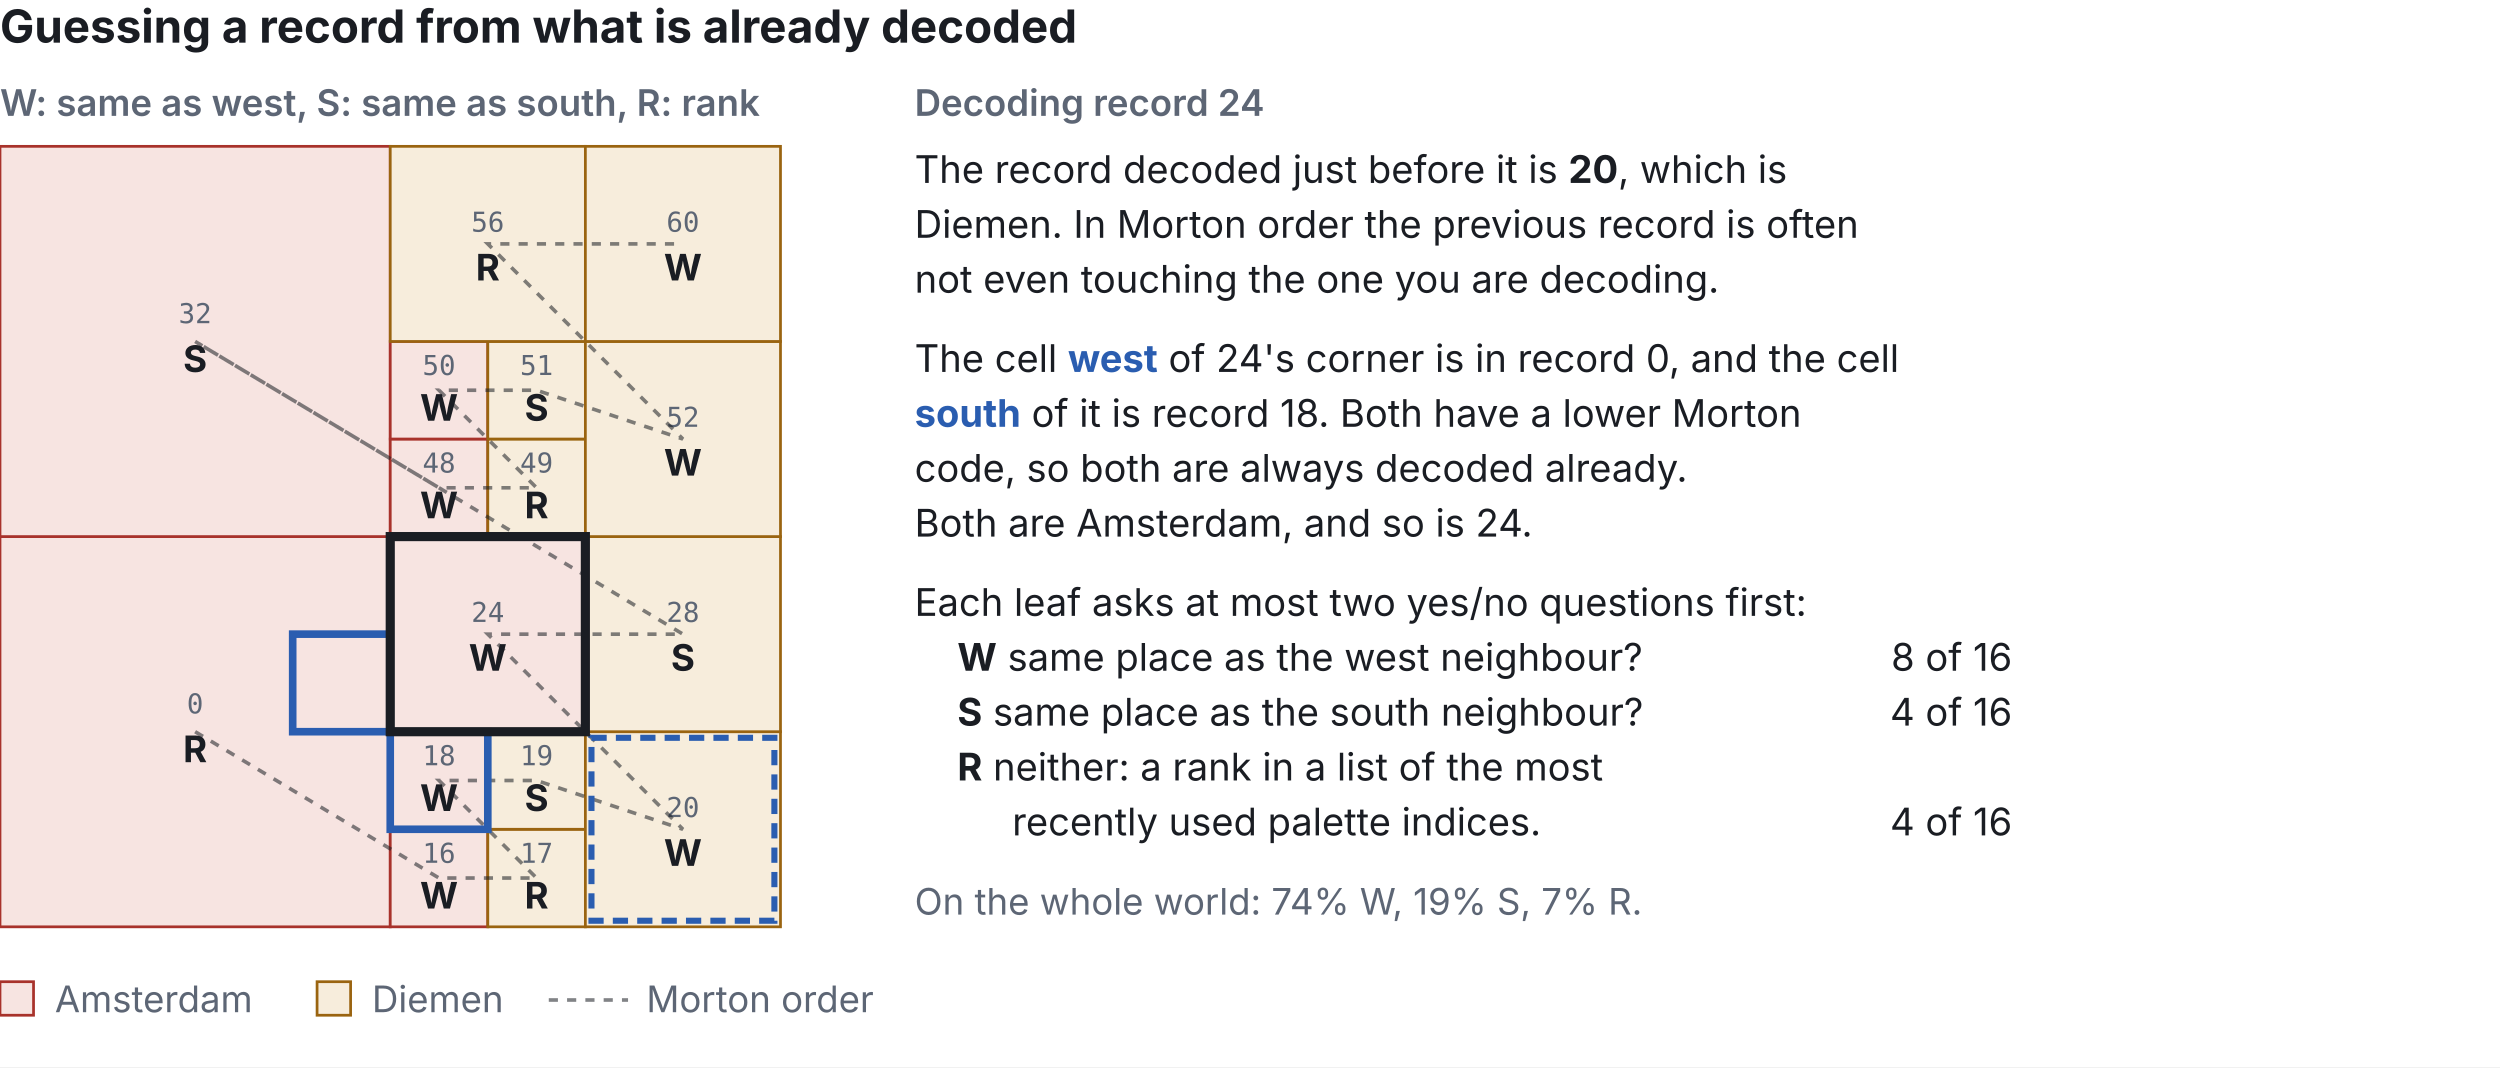
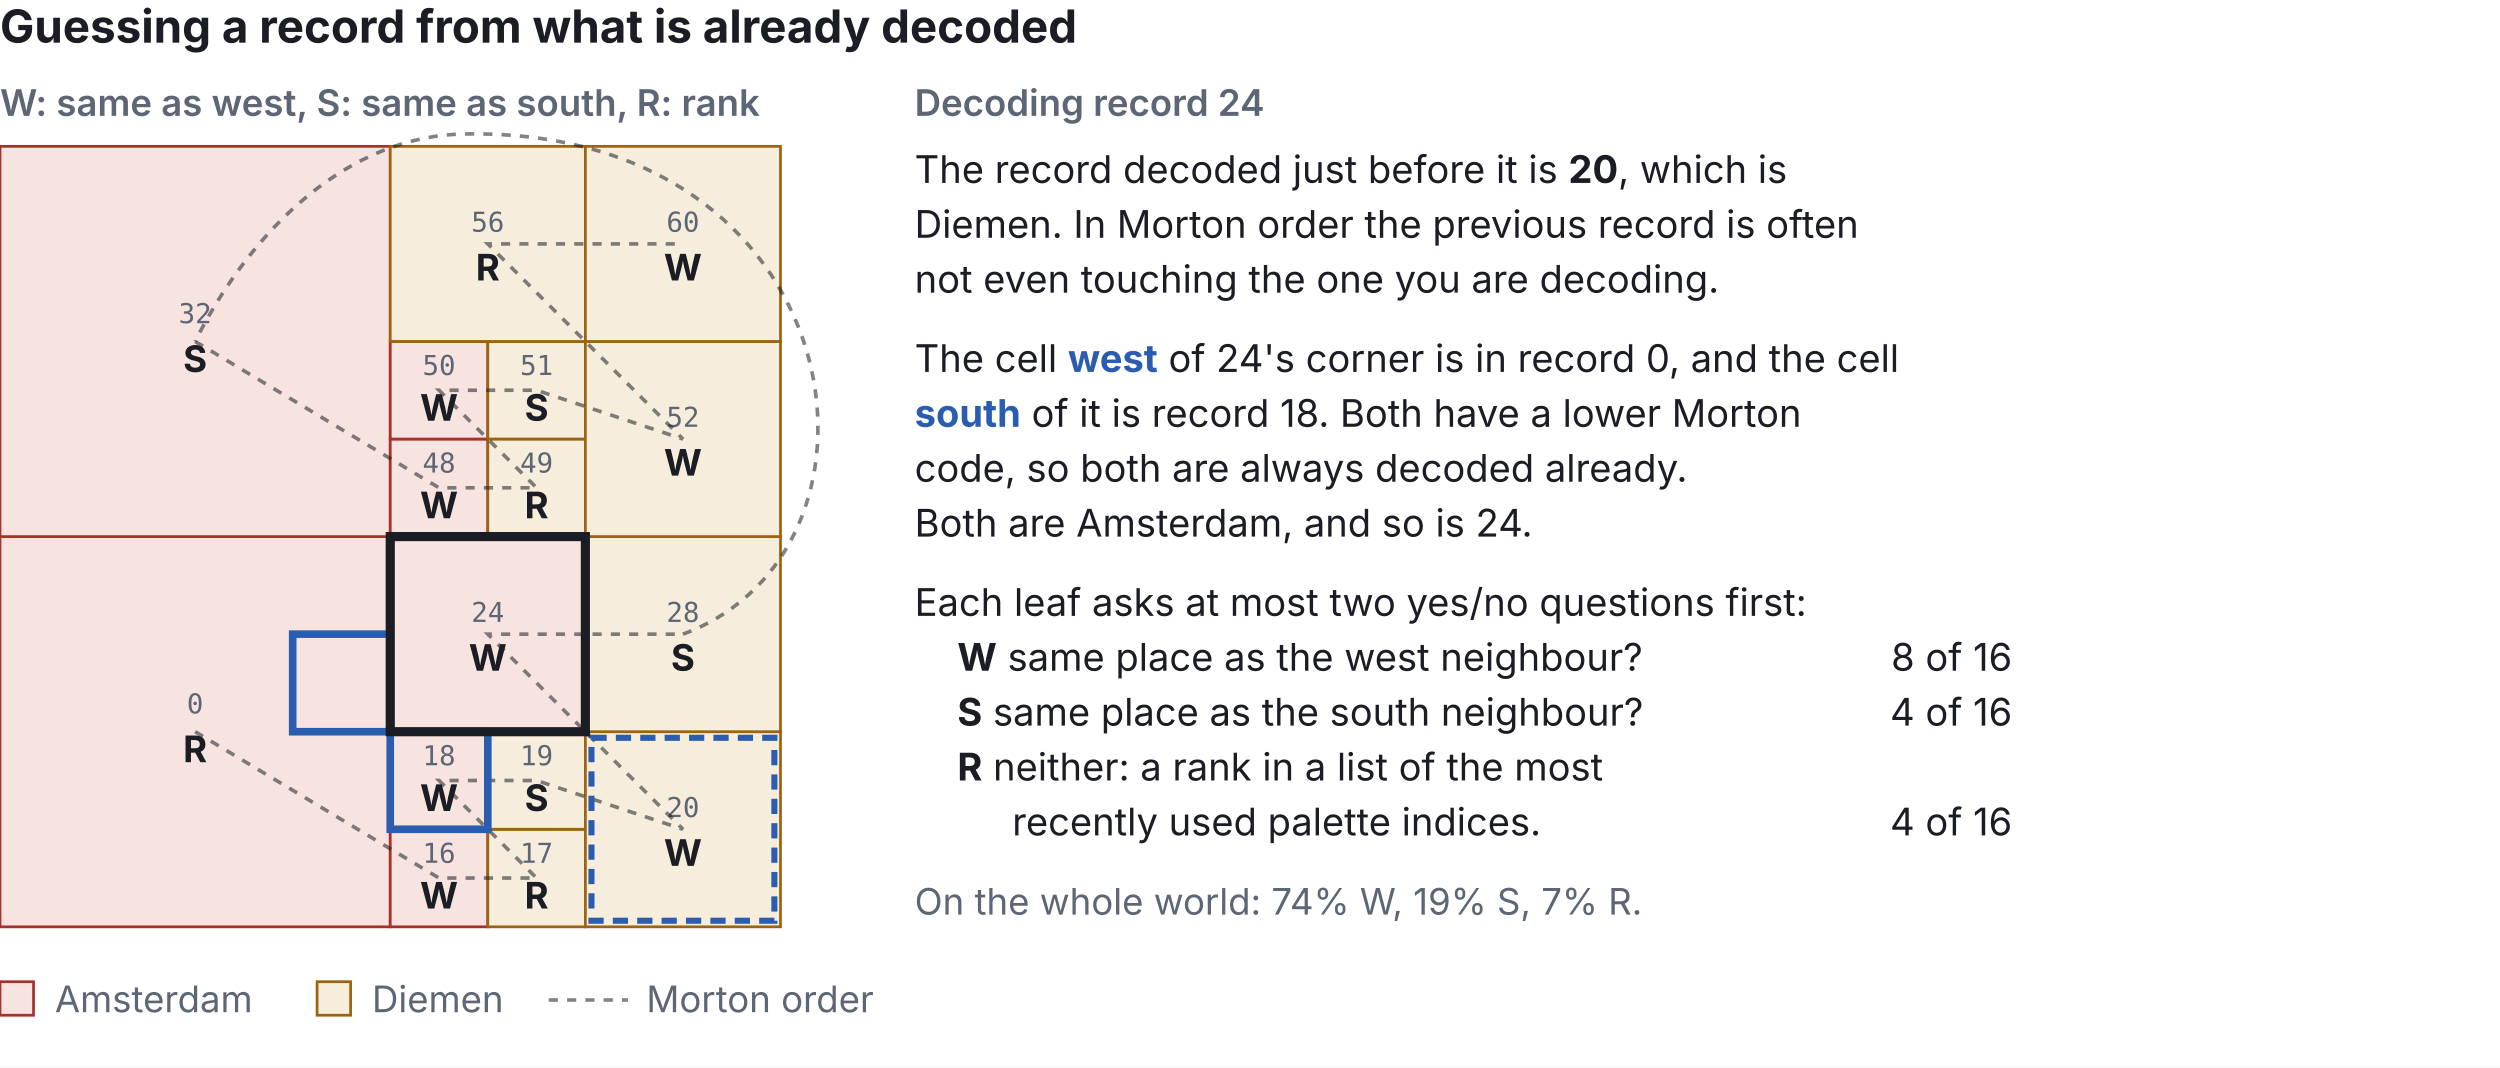
<svg xmlns="http://www.w3.org/2000/svg" viewBox="0 0 820 350" width="820" height="350" role="img" aria-label="The same 16-record chunk as before, with the Morton order drawn as a path through the records. Each record is marked W when it has the same place as its west neighbour, S when it has the place of its south neighbour, and R when neither, and its palette index has to be coded as a rank in a move-to-front list. Record 24 is highlighted: the record before it in Morton order, 20, is Diemen, but its west neighbour, record 0, and its south neighbour, record 18, are both Amsterdam, and so is record 24.">
  <style>
		text { font-family: system-ui, -apple-system, "Segoe UI", sans-serif; fill: #1a1d23; }
		.mono { font-family: ui-monospace, "SFMono-Regular", Menlo, Consolas, monospace; }
		.ttl { font-size: 15px; font-weight: 700; }
		.sub { font-size: 12px; font-weight: 600; fill: #5d6675; }
		.note { font-size: 12px; fill: #5d6675; }
		.step { font-size: 12.5px; }
		.code { font-size: 9px; fill: #5d6675; }
		.kind { font-size: 12px; font-weight: 700; }
		.bg { fill: #ffffff; }
		.cellA { fill: #f7e4e1; stroke: #a8322b; stroke-width: 0.9; }
		.cellB { fill: #f7eddc; stroke: #9a6410; stroke-width: 0.9; }
		.order { fill: none; stroke: #1a1d23; stroke-width: 1.2; stroke-dasharray: 3 3; opacity: 0.55; }
		.focus { fill: none; stroke: #1a1d23; stroke-width: 3; }
		.nb { fill: none; stroke: #2a5db0; stroke-width: 2.5; }
		.prev { fill: none; stroke: #2a5db0; stroke-width: 2; stroke-dasharray: 5 3; }
		.nbtxt { fill: #2a5db0; font-weight: 700; }

		@media (prefers-color-scheme: dark) {
			text { fill: #e9ebee; }
			.sub, .note, .code { fill: #9ba4b2; }
			.bg { fill: #111111; }
			.cellA { fill: #35211f; stroke: #e8776b; }
			.cellB { fill: #2d2415; stroke: #e0a152; }
			.order { stroke: #e9ebee; }
			.focus { stroke: #e9ebee; }
			.nb, .prev { stroke: #7aa7ff; }
			.nbtxt { fill: #7aa7ff; }
		}
	</style>
  <rect class="bg" x="0" y="0" width="820" height="350" />
  <text class="ttl" x="0" y="14">Guessing a record from what is already decoded</text>
  <text class="sub" x="0" y="38">W: same as west, S: same as south, R: rank</text>
  <rect class="cellA" x="0" y="176" width="128" height="128" />
  <text class="mono code" x="64" y="234" text-anchor="middle">0</text>
  <text class="kind" x="64" y="250" text-anchor="middle">R</text>
  <rect class="cellA" x="0" y="48" width="128" height="128" />
  <text class="mono code" x="64" y="106" text-anchor="middle">32</text>
  <text class="kind" x="64" y="122" text-anchor="middle">S</text>
  <rect class="cellA" x="128" y="272" width="32" height="32" />
  <text class="mono code" x="144" y="283" text-anchor="middle">16</text>
  <text class="kind" x="144" y="298" text-anchor="middle">W</text>
  <rect class="cellB" x="160" y="272" width="32" height="32" />
  <text class="mono code" x="176" y="283" text-anchor="middle">17</text>
  <text class="kind" x="176" y="298" text-anchor="middle">R</text>
  <rect class="cellA" x="128" y="240" width="32" height="32" />
  <text class="mono code" x="144" y="251" text-anchor="middle">18</text>
  <text class="kind" x="144" y="266" text-anchor="middle">W</text>
  <rect class="cellB" x="160" y="240" width="32" height="32" />
  <text class="mono code" x="176" y="251" text-anchor="middle">19</text>
  <text class="kind" x="176" y="266" text-anchor="middle">S</text>
  <rect class="cellB" x="192" y="240" width="64" height="64" />
  <text class="mono code" x="224" y="268" text-anchor="middle">20</text>
  <text class="kind" x="224" y="284" text-anchor="middle">W</text>
  <rect class="cellA" x="128" y="176" width="64" height="64" />
  <text class="mono code" x="160" y="204" text-anchor="middle">24</text>
  <text class="kind" x="160" y="220" text-anchor="middle">W</text>
  <rect class="cellB" x="192" y="176" width="64" height="64" />
  <text class="mono code" x="224" y="204" text-anchor="middle">28</text>
  <text class="kind" x="224" y="220" text-anchor="middle">S</text>
  <rect class="cellA" x="128" y="144" width="32" height="32" />
  <text class="mono code" x="144" y="155" text-anchor="middle">48</text>
  <text class="kind" x="144" y="170" text-anchor="middle">W</text>
  <rect class="cellB" x="160" y="144" width="32" height="32" />
  <text class="mono code" x="176" y="155" text-anchor="middle">49</text>
  <text class="kind" x="176" y="170" text-anchor="middle">R</text>
  <rect class="cellA" x="128" y="112" width="32" height="32" />
  <text class="mono code" x="144" y="123" text-anchor="middle">50</text>
  <text class="kind" x="144" y="138" text-anchor="middle">W</text>
  <rect class="cellB" x="160" y="112" width="32" height="32" />
  <text class="mono code" x="176" y="123" text-anchor="middle">51</text>
  <text class="kind" x="176" y="138" text-anchor="middle">S</text>
  <rect class="cellB" x="192" y="112" width="64" height="64" />
  <text class="mono code" x="224" y="140" text-anchor="middle">52</text>
  <text class="kind" x="224" y="156" text-anchor="middle">W</text>
  <rect class="cellB" x="128" y="48" width="64" height="64" />
  <text class="mono code" x="160" y="76" text-anchor="middle">56</text>
  <text class="kind" x="160" y="92" text-anchor="middle">R</text>
  <rect class="cellB" x="192" y="48" width="64" height="64" />
  <text class="mono code" x="224" y="76" text-anchor="middle">60</text>
  <text class="kind" x="224" y="92" text-anchor="middle">W</text>
-   <polyline class="order" points="64,240 144,288 176,288 144,256 176,256 224,272 160,208 224,208 64,112 144,160 176,160 144,128 176,128 224,144 160,80 224,80" />
+   <polyline class="order" points="64,240 144,288 176,288 144,256 176,256 224,272 160,208 224,208" />
+   <path class="order" d="M 224,208 C 300,180 280,40 150,44 C 110,46 80,80 64,112" />
+   <polyline class="order" points="64,112 144,160 176,160 144,128 176,128 224,144 160,80 224,80" />
  <rect class="nb" x="96" y="208" width="32" height="32" />
  <rect class="nb" x="128" y="240" width="32" height="32" />
  <rect class="prev" x="194" y="242" width="60" height="60" />
  <rect class="focus" x="128" y="176" width="64" height="64" />
  <rect class="cellA" x="0" y="322" width="11" height="11" />
  <text class="note" x="18" y="332">Amsterdam</text>
  <rect class="cellB" x="104" y="322" width="11" height="11" />
  <text class="note" x="122" y="332">Diemen</text>
  <path class="order" d="M 180,328 L 206,328" />
  <text class="note" x="212" y="332">Morton order</text>
  <text class="sub" x="300" y="38">Decoding record 24</text>
  <text class="step" x="300" y="60">The record decoded just before it is <tspan font-weight="700">20</tspan>, which is</text>
  <text class="step" x="300" y="78">Diemen. In Morton order the previous record is often</text>
  <text class="step" x="300" y="96">not even touching the one you are decoding.</text>
  <text class="step" x="300" y="122">The cell <tspan class="nbtxt">west</tspan> of 24's corner is in record 0, and the cell</text>
  <text class="step" x="300" y="140">
    <tspan class="nbtxt">south</tspan> of it is record 18. Both have a lower Morton</text>
  <text class="step" x="300" y="158">code, so both are always decoded already.</text>
  <text class="step" x="300" y="176">Both are Amsterdam, and so is 24.</text>
  <text class="step" x="300" y="202">Each leaf asks at most two yes/no questions first:</text>
  <text class="step" x="314" y="220">
    <tspan font-weight="700">W</tspan>  same place as the west neighbour?</text>
  <text class="step" x="660" y="220" text-anchor="end">8 of 16</text>
  <text class="step" x="314" y="238">
    <tspan font-weight="700">S</tspan>  same place as the south neighbour?</text>
  <text class="step" x="660" y="238" text-anchor="end">4 of 16</text>
  <text class="step" x="314" y="256">
    <tspan font-weight="700">R</tspan>  neither: a rank in a list of the most</text>
  <text class="step" x="332" y="274">recently used palette indices.</text>
  <text class="step" x="660" y="274" text-anchor="end">4 of 16</text>
  <text class="note" x="300" y="300">On the whole world: 74% W, 19% S, 7% R.</text>
</svg>
